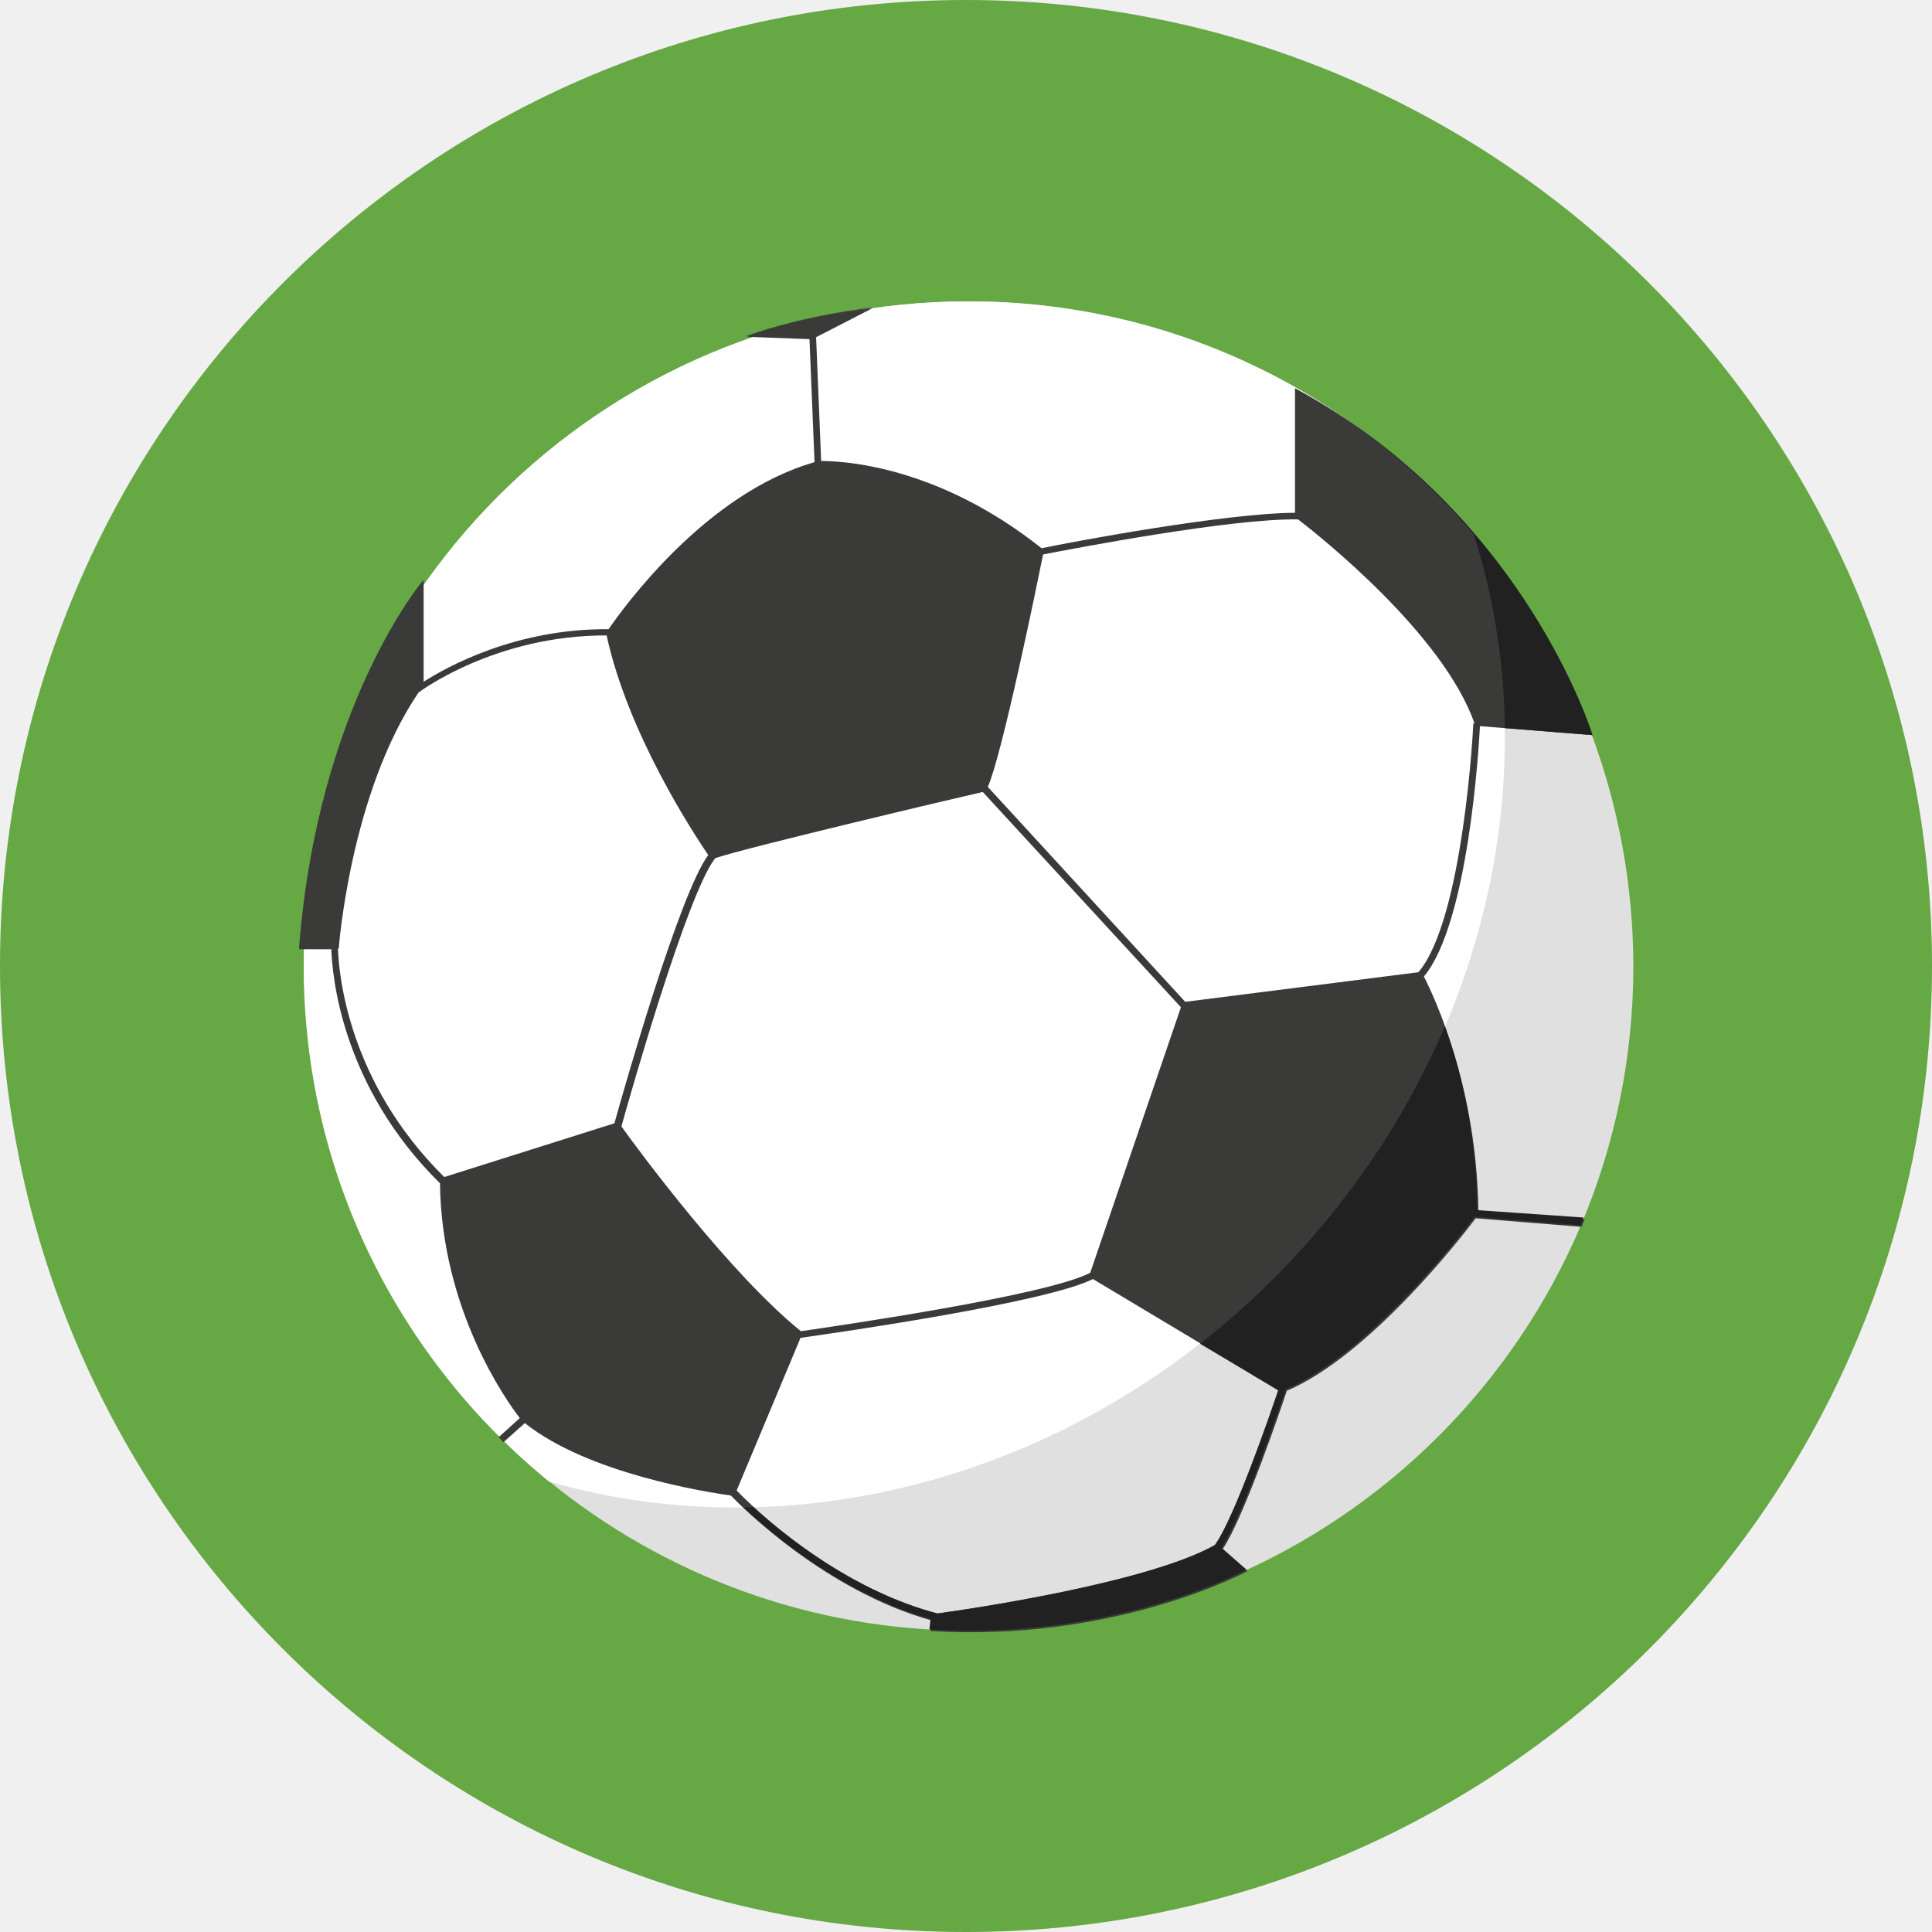
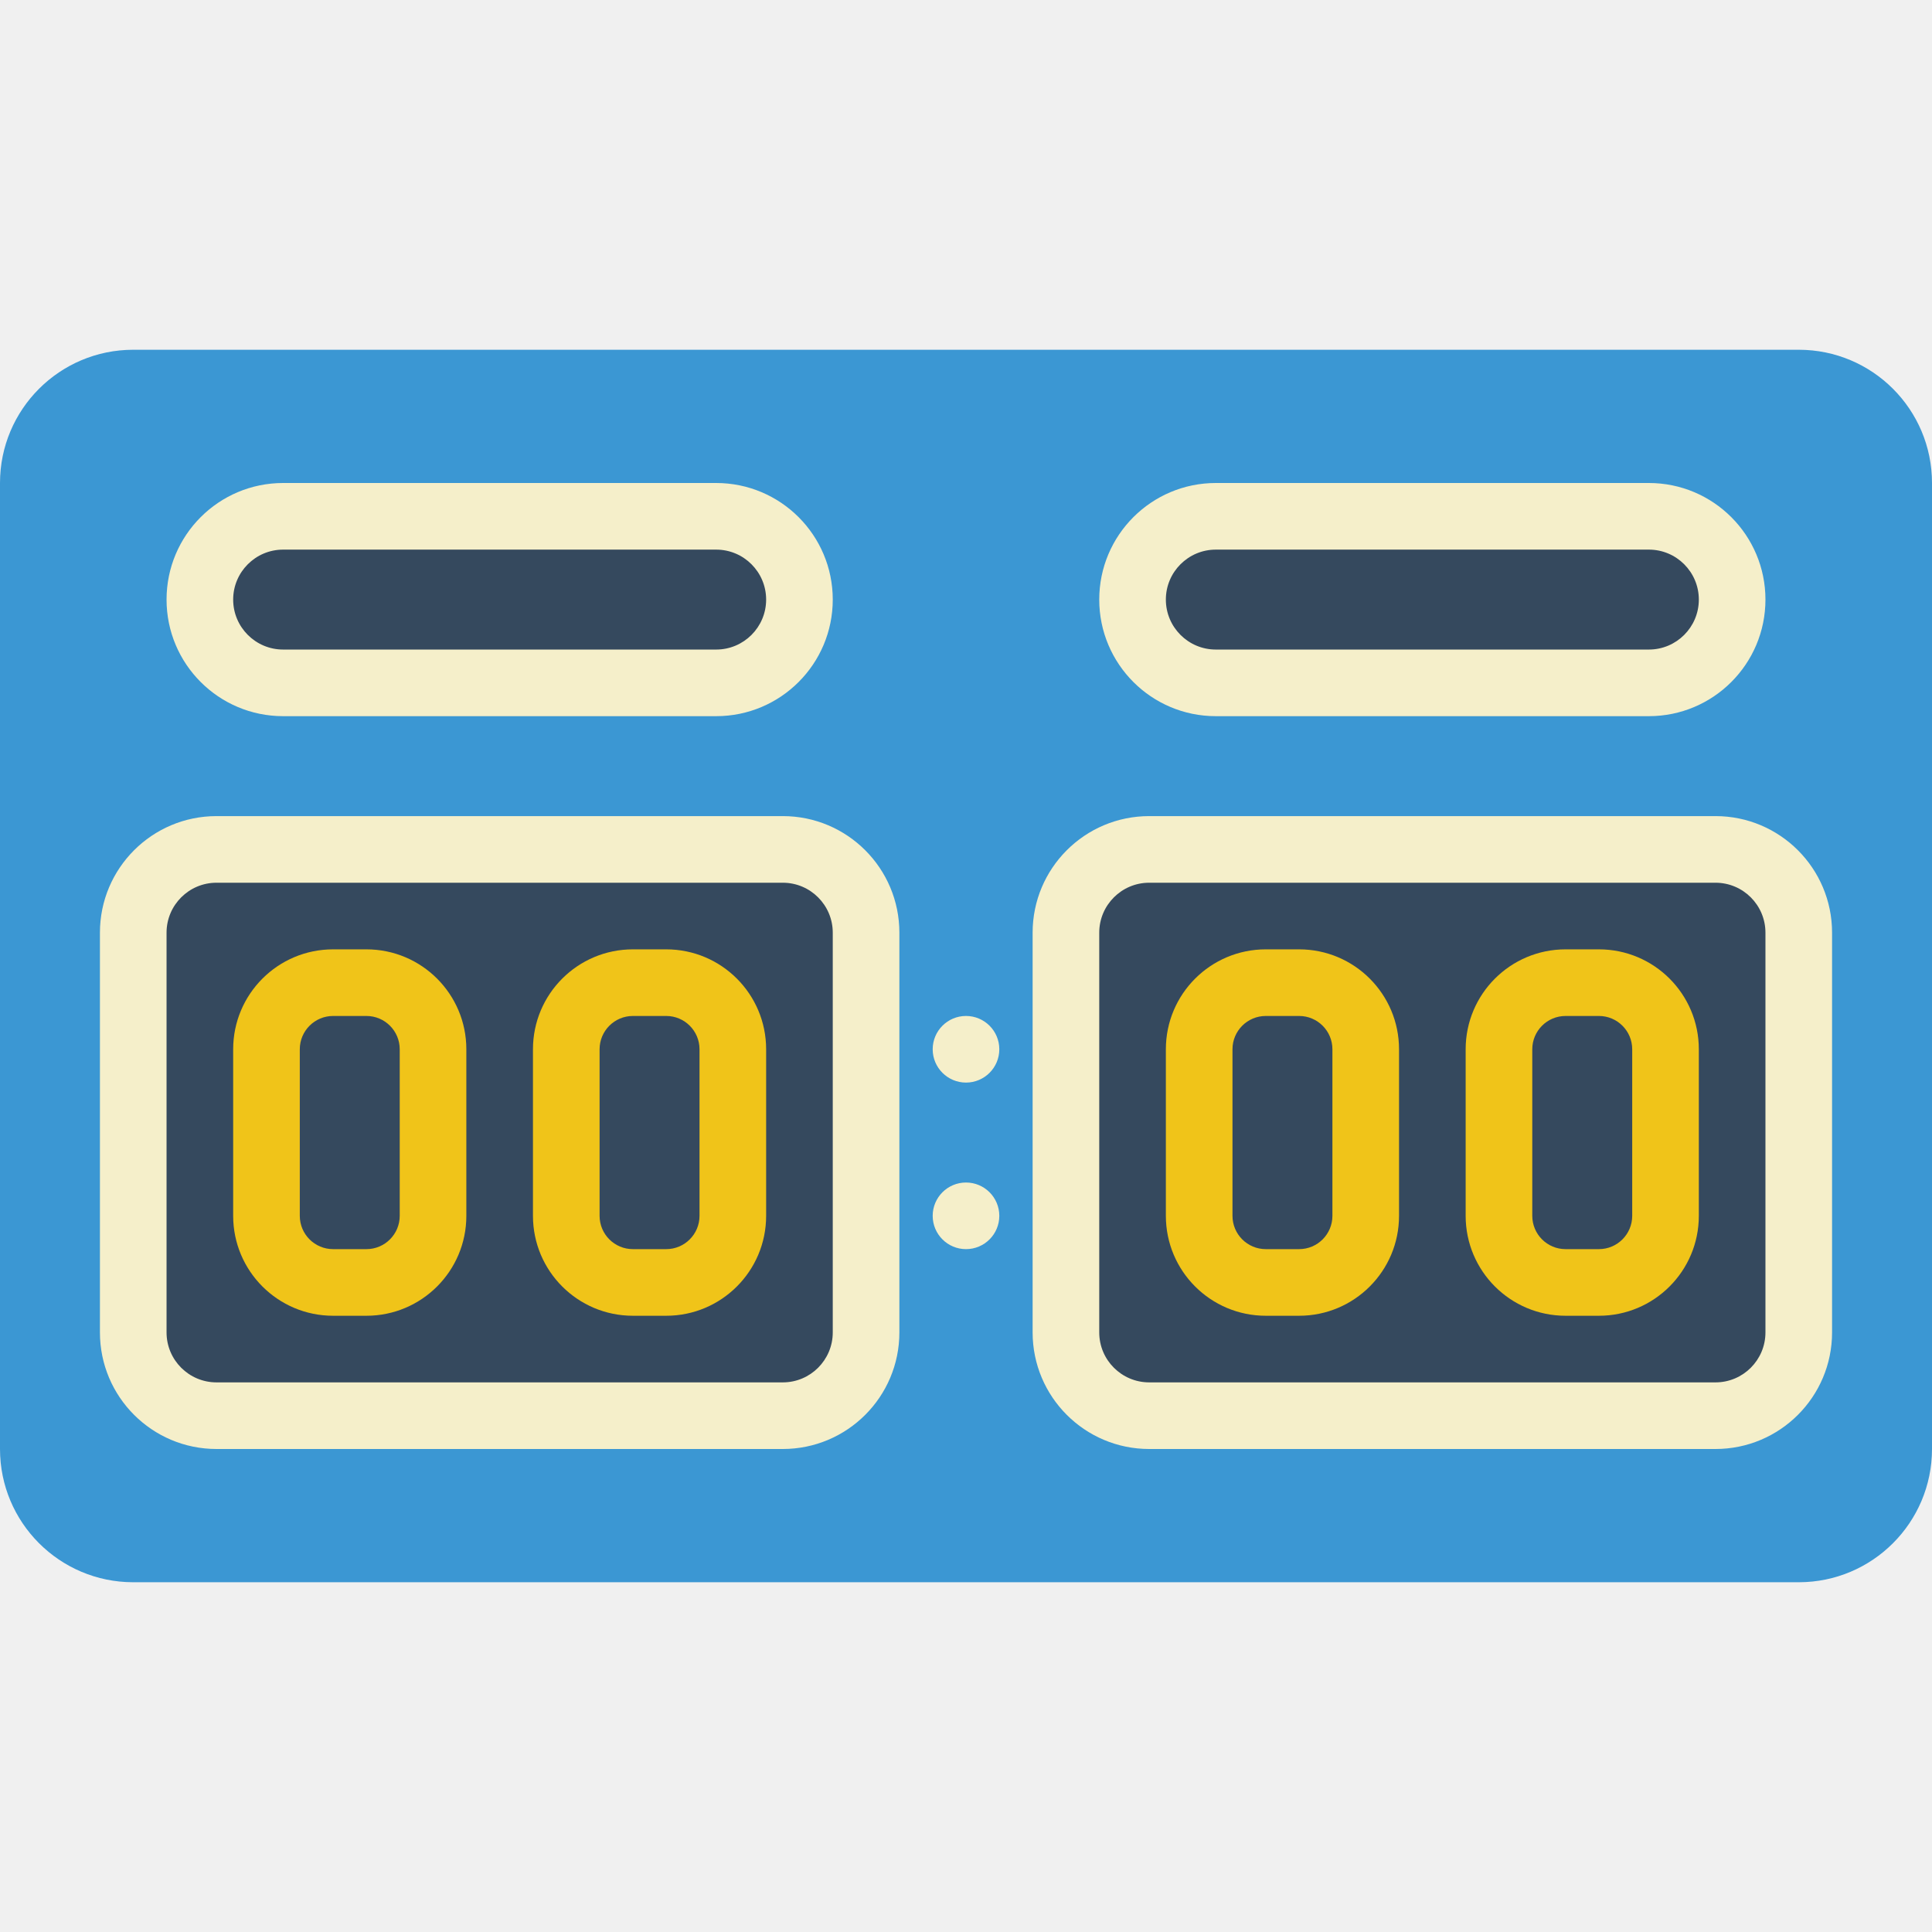
- <svg xmlns="http://www.w3.org/2000/svg" version="1.1" id="Layer_1" x="0px" y="0px" viewBox="0 0 496.2 496.2" style="enable-background:new 0 0 496.2 496.2;" xml:space="preserve">
-   <path style="fill:#65A844;" d="M0,248.1C0,111.1,111.1,0,248.1,0s248.1,111.1,248.1,248.1S385.1,496.2,248.1,496.2S0,385.1,0,248.1z  " />
-   <path style="fill:#E0E0E0;" d="M378.5,137.2c-31.3-36.6-77.8-59.8-129.7-59.8c-94.3,0-170.7,76.4-170.7,170.7  c0,53.4,24.6,101.1,63,132.4c29.4,23.9,66.9,38.3,107.7,38.3c94.3,0,170.7-76.4,170.7-170.7C419.4,205.7,404,167,378.5,137.2z" />
-   <path style="fill:#FFFFFF;" d="M327.4,328.1c53.6-53.6,71.1-128.4,51-190.9c-31.3-36.6-77.8-59.8-129.7-59.8  C154.4,77.4,78,153.8,78,248.1c0,53.4,24.6,101.1,63,132.4C202.6,398.3,275.1,380.4,327.4,328.1z" />
-   <g>
-     <path style="fill:#3A3A39;" d="M365.7,250.8c11.4-13.6,14.1-58.5,14.4-64.3l28.9,2.3c0,0-17.4-57.2-76.4-89.1v32   c-18.1,0.1-57.4,7.5-65.1,9.1c-26.9-21.4-51.3-22.4-56.6-22.4l-1.3-31.8l14.4-7.4c0,0-17.2,1.9-32.2,7.3l16.1,0.6l1.3,31.6   c-28,8-49.1,37.4-52.9,42.9c-23.8-0.2-41.6,9.7-47.5,13.5v-25.9c0,0-27.1,31.9-31.9,94.6h8.2c0.2,6.3,2.4,35,27.9,60.1   c0.4,32.6,17.1,55.9,20.5,60.3l-5.4,4.9l1.2,1.3l5.5-4.9c16.3,13,46.6,17.7,52.9,18.6c2.9,3,24.2,24.4,51.6,32.1l-0.3,2.7   c47.7,2.9,81.4-15.4,81.4-15.4l-6.4-5.6c5.5-8.1,15.2-36.8,16.5-40.7c20.9-8.9,44.2-38.6,48.5-44.3l27.2,2.2l0.8-2l-27.3-1.9   C379.3,279.1,368.4,256.1,365.7,250.8z M252.4,203.4l50.9,55.3L280,326.9c-11.2,5.8-63.4,13.4-74.3,15   c-18.3-14.8-41.6-46.3-46.1-52.6c2.1-7.6,17-60,24.1-68.9C191.6,217.7,245.4,205,252.4,203.4z M87,243.6c0,0,2.9-39.9,20.6-65.9   v0.1c0.2-0.2,19.7-14.7,48.2-14.6c5.5,25.3,22.3,50.8,26.1,56.4c-7.4,10-21.6,59.9-24.1,68.9l-43.7,13.8   c-24.9-24.6-27.1-52.5-27.3-58.7L87,243.6L87,243.6z M240.8,414.4c-26.7-7-47.8-27.6-51.6-31.6l16.4-39.2   c10.7-1.5,63.2-9.1,75.1-15.1l47.6,28.5c-2,6-11.4,33.2-16.3,39.8C294.8,406.5,249.6,413.2,240.8,414.4z M304.4,257.3l-50.7-55.2   c3.7-8.3,12.6-51.8,14.2-59.7c7.8-1.5,48.3-9.3,65.5-9c5.7,4.4,37.3,29.5,45.3,52.4h-0.3c0,0.5-2.5,50.2-14.1,63.9L304.4,257.3z" />
-     <path style="fill:#3A3A39;" d="M108.7,149c0,0-27.1,31.9-31.9,94.6h1.3C79,209,90.2,177,108.7,150.5V149z" />
-     <path style="fill:#3A3A39;" d="M223.9,79c0,0-17.2,1.9-32.2,7.3l2,0.1c9.6-3.3,19.6-5.7,29.9-7.2L223.9,79z" />
-     <path style="fill:#3A3A39;" d="M127.9,368.8l1.2,1.3l0.2-0.1C128.8,369.5,128.4,369.1,127.9,368.8L127.9,368.8z" />
+ <svg xmlns="http://www.w3.org/2000/svg" height="512" viewBox="0 0 58 37" width="512">
+   <g id="Page-1" fill="none" fill-rule="evenodd">
+     <g id="015---Scoreboard" fill-rule="nonzero">
+       <rect id="Rectangle-path" fill="#3b97d3" height="37" rx="4" width="58" />
+       <rect id="Rectangle-path" fill="#35495e" height="17" rx="2.5" width="22" x="4" y="15" />
+       <rect id="Rectangle-path" fill="#35495e" height="17" rx="2.5" width="22" x="32" y="15" />
+       <path id="Shape" d="m23.5 33h-17c-1.933 0-3.5-1.567-3.5-3.5v-12c0-1.933 1.567-3.5 3.5-3.5h17c1.933 0 3.5 1.567 3.5 3.5v12c0 1.933-1.567 3.5-3.5 3.5zm-17-17c-.828 0-1.5.672-1.5 1.5v12c0 .828.672 1.5 1.5 1.5h17c.828 0 1.5-.672 1.5-1.5v-12c0-.828-.672-1.5-1.5-1.5z" fill="#f5efca" />
+       <path id="Shape" d="m11 29h-1c-1.657 0-3-1.343-3-3v-5c0-1.657 1.343-3 3-3h1c1.657 0 3 1.343 3 3v5c0 1.657-1.343 3-3 3zm-1-9c-.552 0-1 .448-1 1v5c0 .552.448 1 1 1h1c.552 0 1-.448 1-1v-5c0-.552-.448-1-1-1z" fill="#f0c419" />
+       <path id="Shape" d="m20 29h-1c-1.657 0-3-1.343-3-3v-5c0-1.657 1.343-3 3-3h1c1.657 0 3 1.343 3 3v5c0 1.657-1.343 3-3 3zm-1-9c-.552 0-1 .448-1 1v5c0 .552.448 1 1 1h1c.552 0 1-.448 1-1v-5c0-.552-.448-1-1-1z" fill="#f0c419" />
+       <path id="Shape" d="m51.5 33h-17c-1.933 0-3.5-1.567-3.5-3.5v-12c0-1.933 1.567-3.5 3.5-3.5h17c1.933 0 3.5 1.567 3.5 3.5v12c0 1.933-1.567 3.5-3.5 3.5zm-17-17c-.828 0-1.5.672-1.5 1.5v12c0 .828.672 1.5 1.5 1.5h17c.828 0 1.5-.672 1.5-1.5v-12c0-.828-.672-1.5-1.5-1.5z" fill="#f5efca" />
+       <path id="Shape" d="m39 29h-1c-1.657 0-3-1.343-3-3v-5c0-1.657 1.343-3 3-3h1c1.657 0 3 1.343 3 3v5c0 1.657-1.343 3-3 3zm-1-9c-.552 0-1 .448-1 1v5c0 .552.448 1 1 1h1c.552 0 1-.448 1-1v-5c0-.552-.448-1-1-1z" fill="#f0c419" />
+       <path id="Shape" d="m48 29h-1c-1.657 0-3-1.343-3-3v-5c0-1.657 1.343-3 3-3h1c1.657 0 3 1.343 3 3v5c0 1.657-1.343 3-3 3zm-1-9c-.552 0-1 .448-1 1v5c0 .552.448 1 1 1h1c.552 0 1-.448 1-1v-5c0-.552-.448-1-1-1z" fill="#f0c419" />
+       <circle id="Oval" cx="29" cy="21" fill="#f5efca" r="1" />
+       <circle id="Oval" cx="29" cy="26" fill="#f5efca" r="1" />
+       <rect id="Rectangle-path" fill="#35495e" height="5" rx="2.5" width="18" x="6" y="5" />
+       <rect id="Rectangle-path" fill="#35495e" height="5" rx="2.5" width="18" x="34" y="5" />
+       <g fill="#f5efca">
+         <path id="Shape" d="m21.5 11h-13c-1.933 0-3.5-1.567-3.5-3.5s1.567-3.5 3.5-3.5h13c1.933 0 3.5 1.567 3.5 3.5s-1.567 3.5-3.5 3.5zm-13-5c-.828 0-1.5.672-1.5 1.5s.672 1.5 1.5 1.5h13c.828 0 1.5-.672 1.5-1.5s-.672-1.5-1.5-1.5z" />
+         <path id="Shape" d="m49.5 11h-13c-1.933 0-3.5-1.567-3.5-3.5s1.567-3.5 3.5-3.5h13c1.933 0 3.5 1.567 3.5 3.5s-1.567 3.5-3.5 3.5zm-13-5c-.828 0-1.5.672-1.5 1.5s.672 1.5 1.5 1.5h13c.828 0 1.5-.672 1.5-1.5s-.672-1.5-1.5-1.5z" />
+       </g>
+     </g>
  </g>
-   <g>
-     <path style="fill:#212121;" d="M371.1,263.6c-9.9,23.2-24.5,45.2-43.7,64.5c-6.1,6.1-12.5,11.8-19.2,17l20.1,12   c-2,6-11.4,33.2-16.3,39.8c-17.3,9.6-62.4,16.3-71.3,17.5c-21.2-5.6-38.9-19.7-47.2-27.3c-0.9,0-1.7,0-2.6,0   c7.6,7.1,25.8,22.4,48.1,28.7l-0.3,2.7c47.7,2.9,81.4-15.4,81.4-15.4l-6.4-5.6c5.5-8.1,15.2-36.8,16.5-40.7   c20.9-8.9,44.2-38.6,48.5-44.3l27.2,2.2l0.8-2l-27.3-1.9C379.3,290.9,375,274.4,371.1,263.6z" />
-     <path style="fill:#212121;" d="M378.5,137.2c5.1,16,7.8,32.8,8,49.8l22.5,1.8c0,0-15-49-63.9-81.6   C357.4,115.6,368.7,125.7,378.5,137.2z" />
-   </g>
-   <g>
- </g>
-   <g>
- </g>
-   <g>
- </g>
-   <g>
- </g>
-   <g>
- </g>
-   <g>
- </g>
-   <g>
- </g>
-   <g>
- </g>
-   <g>
- </g>
-   <g>
- </g>
-   <g>
- </g>
-   <g>
- </g>
-   <g>
- </g>
-   <g>
- </g>
-   <g>
- </g>
</svg>
